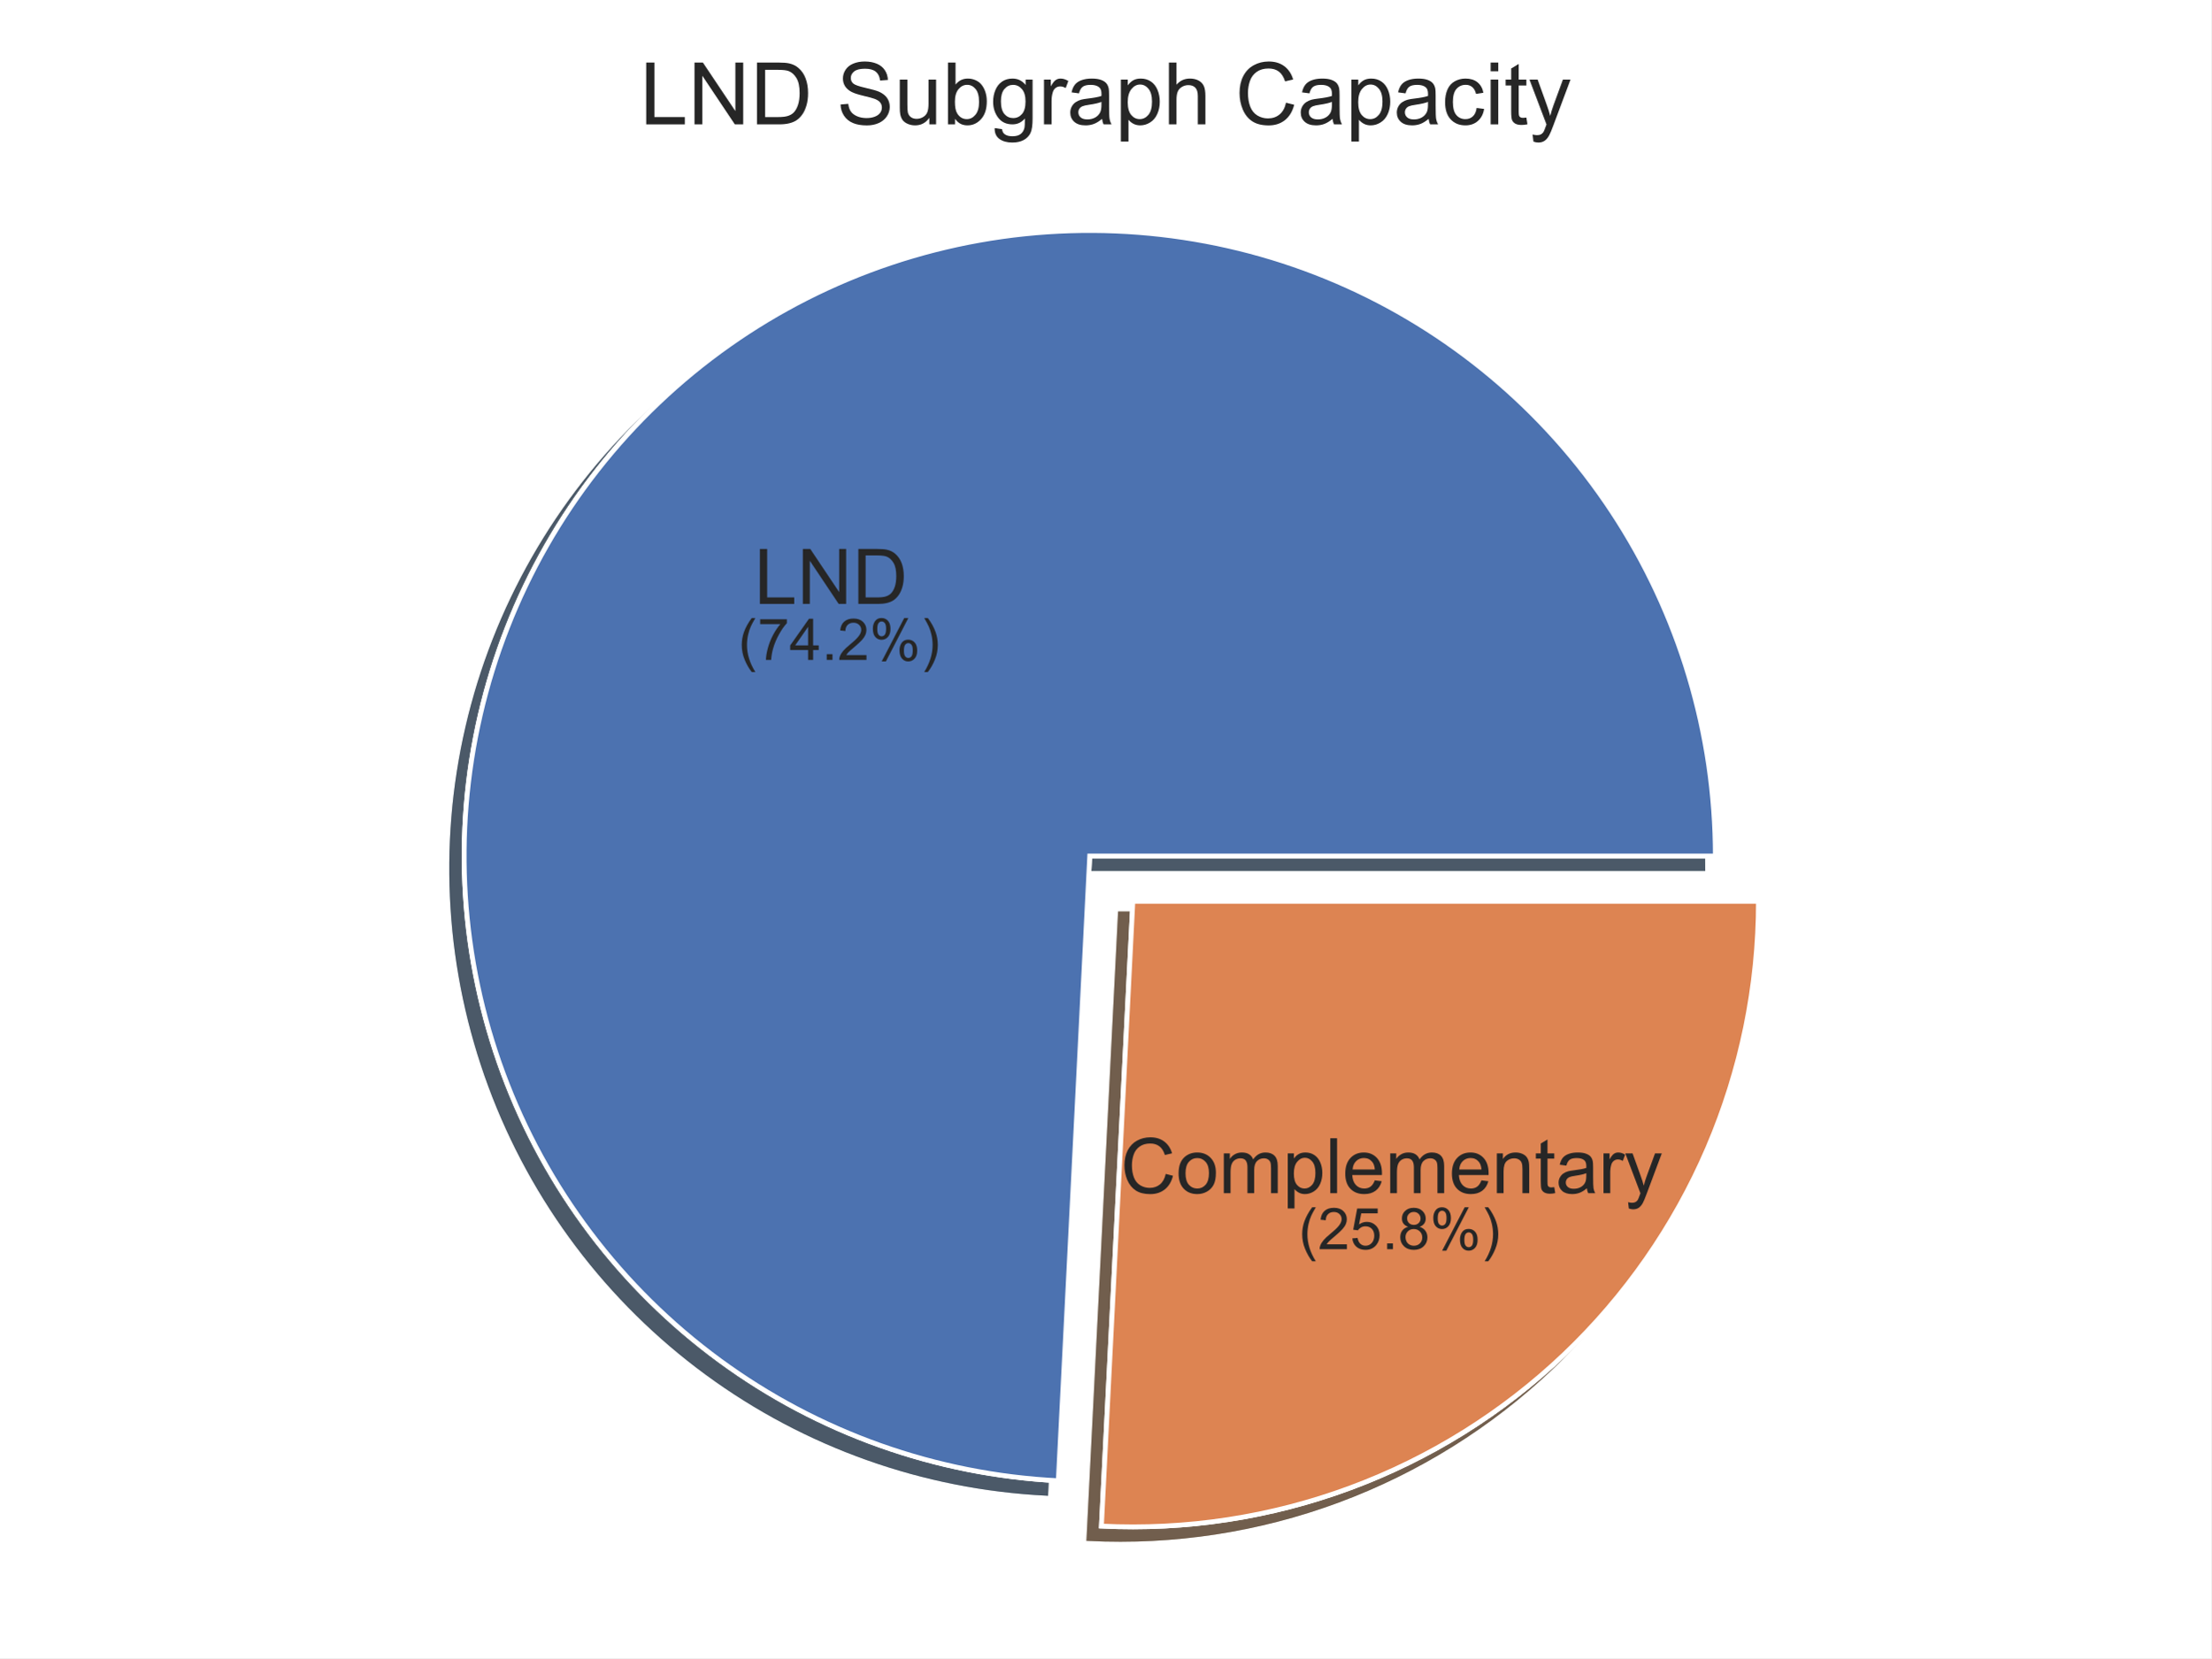
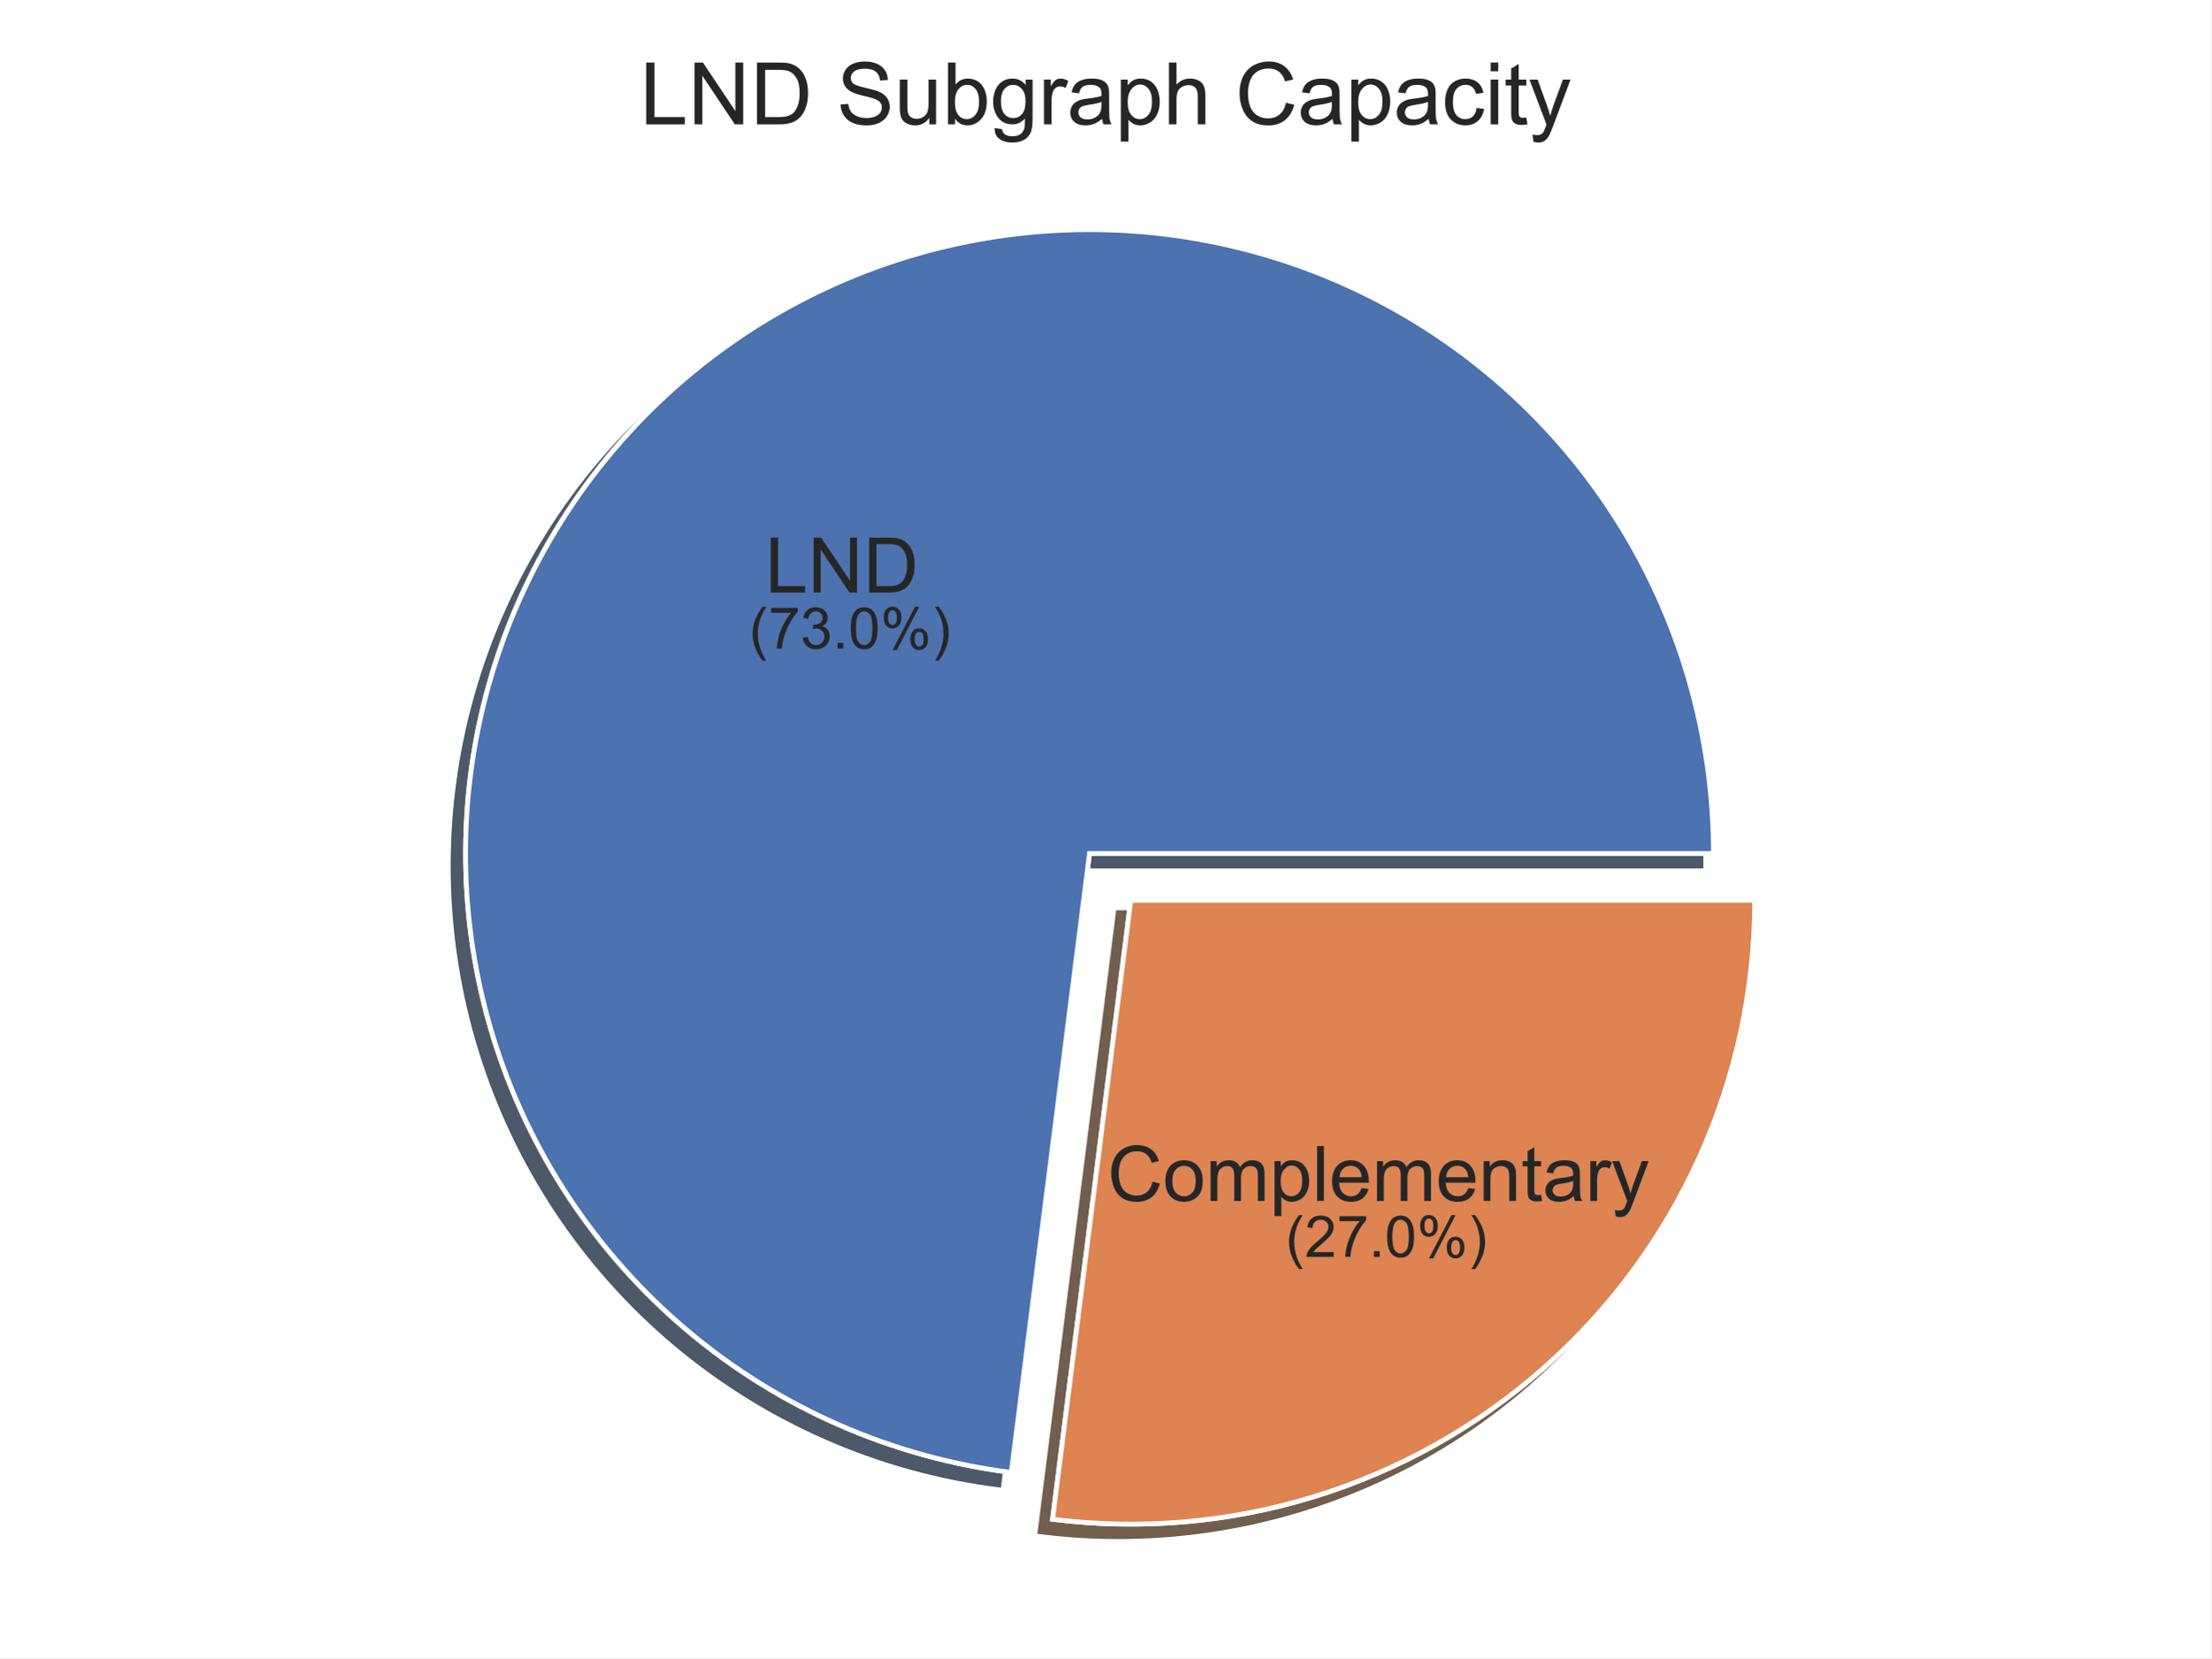
<svg xmlns="http://www.w3.org/2000/svg" xmlns:xlink="http://www.w3.org/1999/xlink" height="345.6pt" version="1.1" viewBox="0 0 460.8 345.6" width="460.8pt">
  <defs>
    <style type="text/css">
*{stroke-linecap:butt;stroke-linejoin:round;white-space:pre;}
  </style>
  </defs>
  <g id="figure_1">
    <g id="patch_1">
      <path d="M 0 345.6  L 460.8 345.6  L 460.8 0  L 0 0  z " style="fill:#ffffff;" />
    </g>
    <g id="axes_1">
      <g id="matplotlib.axis_1" />
      <g id="matplotlib.axis_2" />
      <g id="patch_2">
-         <path d="M 354.874 181.029  C 354.874 155.525 347.39 130.573 333.354 109.278  C 319.318 87.983 299.338 71.268 275.899 61.212  C 252.461 51.157 226.579 48.197 201.475 52.7  C 176.372 57.203 153.133 68.975 134.651 86.551  C 116.169 104.126 103.244 126.744 97.485 151.59  C 91.726 176.436 93.383 202.433 102.248 226.347  C 111.113 250.262 126.803 271.057 147.366 286.145  C 167.928 301.233 192.473 309.961 217.945 311.243  L 224.496 181.029  L 354.874 181.029  z " style="fill:#002235;opacity:0.5;stroke:#002235;stroke-linejoin:miter;" />
+         <path d="M 354.487 180.497  C 354.487 155.477 347.266 130.981 333.694 109.962  C 320.122 88.943 300.768 72.281 277.965 61.985  C 255.162 51.689 229.864 48.19 205.122 51.91  C 180.38 55.629 157.23 66.412 138.462 82.958  C 119.694 99.504 106.095 121.121 99.303 145.201  C 92.512 169.282 92.813 194.818 100.17 218.732  C 107.527 242.646 121.632 263.936 140.784 280.035  C 159.936 296.135 183.334 306.369 208.157 309.505  L 224.454 180.497  L 354.487 180.497  z " style="fill:#002235;opacity:0.5;stroke:#002235;stroke-linejoin:miter;" />
      </g>
      <g id="patch_3">
-         <path d="M 226.93 320.691  C 244.58 321.578 262.228 318.868 278.799 312.726  C 295.369 306.583 310.519 297.134 323.326 284.956  C 336.132 272.778 346.33 258.122 353.298 241.88  C 360.265 225.639 363.858 208.15 363.858 190.477  L 233.481 190.477  L 226.93 320.691  z " style="fill:#432b02;opacity:0.5;stroke:#432b02;stroke-linejoin:miter;" />
+         <path d="M 216.756 319.259  C 235.062 321.572 253.653 319.961 271.289 314.536  C 288.925 309.11 305.205 299.993 319.046 287.791  C 332.887 275.588 343.973 260.579 351.566 243.762  C 359.159 226.945 363.087 208.703 363.087 190.251  L 233.054 190.251  L 216.756 319.259  z " style="fill:#432b02;opacity:0.5;stroke:#432b02;stroke-linejoin:miter;" />
      </g>
      <g id="patch_4">
-         <path d="M 354.874 181.029  C 354.874 155.525 347.39 130.573 333.354 109.278  C 319.318 87.983 299.338 71.268 275.899 61.212  C 252.461 51.157 226.579 48.197 201.475 52.7  C 176.372 57.203 153.133 68.975 134.651 86.551  C 116.169 104.126 103.244 126.744 97.485 151.59  C 91.726 176.436 93.383 202.433 102.248 226.347  C 111.113 250.262 126.803 271.057 147.366 286.145  C 167.928 301.233 192.473 309.961 217.945 311.243  L 224.496 181.029  L 354.874 181.029  z " style="fill:#172235;opacity:0.5;stroke:#172235;stroke-linejoin:miter;" />
+         <path d="M 354.487 180.497  C 354.487 155.477 347.266 130.981 333.694 109.962  C 320.122 88.943 300.768 72.281 277.965 61.985  C 255.162 51.689 229.864 48.19 205.122 51.91  C 180.38 55.629 157.23 66.412 138.462 82.958  C 119.694 99.504 106.095 121.121 99.303 145.201  C 92.512 169.282 92.813 194.818 100.17 218.732  C 107.527 242.646 121.632 263.936 140.784 280.035  C 159.936 296.135 183.334 306.369 208.157 309.505  L 224.454 180.497  L 354.487 180.497  z " style="fill:#172235;opacity:0.5;stroke:#172235;stroke-linejoin:miter;" />
      </g>
      <g id="patch_5">
-         <path d="M 226.93 320.691  C 244.58 321.578 262.228 318.868 278.799 312.726  C 295.369 306.583 310.519 297.134 323.326 284.956  C 336.132 272.778 346.33 258.122 353.298 241.88  C 360.265 225.639 363.858 208.15 363.858 190.477  L 233.481 190.477  L 226.93 320.691  z " style="fill:#422819;opacity:0.5;stroke:#422819;stroke-linejoin:miter;" />
+         <path d="M 216.756 319.259  C 235.062 321.572 253.653 319.961 271.289 314.536  C 288.925 309.11 305.205 299.993 319.046 287.791  C 332.887 275.588 343.973 260.579 351.566 243.762  C 359.159 226.945 363.087 208.703 363.087 190.251  L 233.054 190.251  L 216.756 319.259  z " style="fill:#422819;opacity:0.5;stroke:#422819;stroke-linejoin:miter;" />
      </g>
      <g id="patch_6">
-         <path d="M 357.482 178.422  C 357.482 152.917 349.998 127.965 335.962 106.67  C 321.926 85.376 301.945 68.66 278.507 58.605  C 255.068 48.549 229.187 45.589 204.083 50.092  C 178.979 54.596 155.74 66.368 137.258 83.943  C 118.777 101.518 105.852 124.137 100.093 148.982  C 94.334 173.828 95.99 199.826 104.855 223.74  C 113.72 247.654 129.411 268.449 149.973 283.537  C 170.536 298.626 195.081 307.354 220.553 308.635  L 227.104 178.422  L 357.482 178.422  z " style="fill:#0173b2;stroke:#ffffff;stroke-linejoin:miter;" />
+         <path d="M 357.088 177.897  C 357.088 152.877 349.867 128.381 336.295 107.361  C 322.723 86.342 303.369 69.68 280.566 59.384  C 257.762 49.088 232.465 45.589 207.723 49.309  C 182.981 53.029 159.83 63.812 141.063 80.358  C 122.295 96.904 108.696 118.52 101.904 142.601  C 95.113 166.681 95.414 192.218 102.77 216.132  C 110.127 240.046 124.232 261.336 143.385 277.435  C 162.537 293.534 185.935 303.769 210.758 306.904  L 227.055 177.897  L 357.088 177.897  z " style="fill:#0173b2;stroke:#ffffff;stroke-linejoin:miter;" />
      </g>
      <g id="patch_7">
-         <path d="M 229.537 318.083  C 247.188 318.971 264.836 316.261 281.406 310.118  C 297.977 303.975 313.127 294.527 325.933 282.348  C 338.74 270.17 348.937 255.514 355.905 239.273  C 362.873 223.032 366.466 205.542 366.466 187.87  L 236.088 187.87  L 229.537 318.083  z " style="fill:#de8f05;stroke:#ffffff;stroke-linejoin:miter;" />
+         <path d="M 219.357 316.658  C 237.663 318.971 256.253 317.361 273.889 311.935  C 291.525 306.51 307.806 297.392 321.647 285.19  C 335.487 272.988 346.574 257.978 354.167 241.161  C 361.76 224.344 365.687 206.102 365.687 187.651  L 235.654 187.651  L 219.357 316.658  z " style="fill:#de8f05;stroke:#ffffff;stroke-linejoin:miter;" />
      </g>
      <g id="patch_8">
-         <path d="M 357.482 178.422  C 357.482 152.917 349.998 127.965 335.962 106.67  C 321.926 85.376 301.945 68.66 278.507 58.605  C 255.068 48.549 229.187 45.589 204.083 50.092  C 178.979 54.596 155.74 66.368 137.258 83.943  C 118.777 101.518 105.852 124.137 100.093 148.982  C 94.334 173.828 95.99 199.826 104.855 223.74  C 113.72 247.654 129.411 268.449 149.973 283.537  C 170.536 298.626 195.081 307.354 220.553 308.635  L 227.104 178.422  L 357.482 178.422  z " style="fill:#4c72b0;stroke:#ffffff;stroke-linejoin:miter;" />
+         <path d="M 357.088 177.897  C 357.088 152.877 349.867 128.381 336.295 107.361  C 322.723 86.342 303.369 69.68 280.566 59.384  C 257.762 49.088 232.465 45.589 207.723 49.309  C 182.981 53.029 159.83 63.812 141.063 80.358  C 122.295 96.904 108.696 118.52 101.904 142.601  C 95.113 166.681 95.414 192.218 102.77 216.132  C 110.127 240.046 124.232 261.336 143.385 277.435  C 162.537 293.534 185.935 303.769 210.758 306.904  L 227.055 177.897  L 357.088 177.897  z " style="fill:#4c72b0;stroke:#ffffff;stroke-linejoin:miter;" />
      </g>
      <g id="patch_9">
-         <path d="M 229.537 318.083  C 247.188 318.971 264.836 316.261 281.406 310.118  C 297.977 303.975 313.127 294.527 325.933 282.348  C 338.74 270.17 348.937 255.514 355.905 239.273  C 362.873 223.032 366.466 205.542 366.466 187.87  L 236.088 187.87  L 229.537 318.083  z " style="fill:#dd8452;stroke:#ffffff;stroke-linejoin:miter;" />
+         <path d="M 219.357 316.658  C 237.663 318.971 256.253 317.361 273.889 311.935  C 291.525 306.51 307.806 297.392 321.647 285.19  C 335.487 272.988 346.574 257.978 354.167 241.161  C 361.76 224.344 365.687 206.102 365.687 187.651  L 235.654 187.651  L 219.357 316.658  z " style="fill:#dd8452;stroke:#ffffff;stroke-linejoin:miter;" />
      </g>
      <g id="text_1">
        <defs>
          <path d="M 7.328 0  L 7.328 71.578  L 16.797 71.578  L 16.797 8.453  L 52.047 8.453  L 52.047 0  z " id="ArialMT-76" />
          <path d="M 7.625 0  L 7.625 71.578  L 17.328 71.578  L 54.938 15.375  L 54.938 71.578  L 64.016 71.578  L 64.016 0  L 54.297 0  L 16.703 56.25  L 16.703 0  z " id="ArialMT-78" />
          <path d="M 7.719 0  L 7.719 71.578  L 32.375 71.578  Q 40.719 71.578 45.125 70.562  Q 51.266 69.141 55.609 65.438  Q 61.281 60.641 64.078 53.188  Q 66.891 45.75 66.891 36.188  Q 66.891 28.031 64.984 21.734  Q 63.094 15.438 60.109 11.297  Q 57.125 7.172 53.578 4.797  Q 50.047 2.438 45.047 1.219  Q 40.047 0 33.547 0  z M 17.188 8.453  L 32.469 8.453  Q 39.547 8.453 43.578 9.766  Q 47.609 11.078 50 13.484  Q 53.375 16.844 55.25 22.531  Q 57.125 28.219 57.125 36.328  Q 57.125 47.562 53.438 53.594  Q 49.75 59.625 44.484 61.672  Q 40.672 63.141 32.234 63.141  L 17.188 63.141  z " id="ArialMT-68" />
        </defs>
-         <g style="fill:#262626;" transform="translate(157.1927 125.8708)scale(0.16 -0.16)">
+         <g style="fill:#262626;" transform="translate(159.4559 123.5095)scale(0.16 -0.16)">
          <use xlink:href="#ArialMT-76" />
          <use x="55.615" xlink:href="#ArialMT-78" />
          <use x="127.832" xlink:href="#ArialMT-68" />
        </g>
      </g>
      <g id="text_2">
        <defs>
          <path d="M 58.797 25.094  L 68.266 22.703  Q 65.281 11.031 57.547 4.906  Q 49.812 -1.219 38.625 -1.219  Q 27.047 -1.219 19.797 3.484  Q 12.547 8.203 8.766 17.141  Q 4.984 26.078 4.984 36.328  Q 4.984 47.516 9.25 55.828  Q 13.531 64.156 21.406 68.469  Q 29.297 72.797 38.766 72.797  Q 49.516 72.797 56.828 67.328  Q 64.156 61.859 67.047 51.953  L 57.719 49.75  Q 55.219 57.562 50.484 61.125  Q 45.75 64.703 38.578 64.703  Q 30.328 64.703 24.781 60.734  Q 19.234 56.781 16.984 50.109  Q 14.75 43.453 14.75 36.375  Q 14.75 27.25 17.406 20.438  Q 20.062 13.625 25.672 10.25  Q 31.297 6.891 37.844 6.891  Q 45.797 6.891 51.312 11.469  Q 56.844 16.062 58.797 25.094  z " id="ArialMT-67" />
          <path d="M 3.328 25.922  Q 3.328 40.328 11.328 47.266  Q 18.016 53.031 27.641 53.031  Q 38.328 53.031 45.109 46.016  Q 51.906 39.016 51.906 26.656  Q 51.906 16.656 48.906 10.906  Q 45.906 5.172 40.156 2  Q 34.422 -1.172 27.641 -1.172  Q 16.75 -1.172 10.031 5.812  Q 3.328 12.797 3.328 25.922  z M 12.359 25.922  Q 12.359 15.969 16.703 11.016  Q 21.047 6.062 27.641 6.062  Q 34.188 6.062 38.531 11.031  Q 42.875 16.016 42.875 26.219  Q 42.875 35.844 38.5 40.797  Q 34.125 45.75 27.641 45.75  Q 21.047 45.75 16.703 40.812  Q 12.359 35.891 12.359 25.922  z " id="ArialMT-111" />
          <path d="M 6.594 0  L 6.594 51.859  L 14.453 51.859  L 14.453 44.578  Q 16.891 48.391 20.938 50.703  Q 25 53.031 30.172 53.031  Q 35.938 53.031 39.625 50.641  Q 43.312 48.25 44.828 43.953  Q 50.984 53.031 60.844 53.031  Q 68.562 53.031 72.703 48.75  Q 76.859 44.484 76.859 35.594  L 76.859 0  L 68.109 0  L 68.109 32.672  Q 68.109 37.938 67.25 40.25  Q 66.406 42.578 64.156 43.984  Q 61.922 45.406 58.891 45.406  Q 53.422 45.406 49.797 41.766  Q 46.188 38.141 46.188 30.125  L 46.188 0  L 37.406 0  L 37.406 33.688  Q 37.406 39.547 35.25 42.469  Q 33.109 45.406 28.219 45.406  Q 24.516 45.406 21.359 43.453  Q 18.219 41.5 16.797 37.734  Q 15.375 33.984 15.375 26.906  L 15.375 0  z " id="ArialMT-109" />
          <path d="M 6.594 -19.875  L 6.594 51.859  L 14.594 51.859  L 14.594 45.125  Q 17.438 49.078 21 51.047  Q 24.562 53.031 29.641 53.031  Q 36.281 53.031 41.359 49.609  Q 46.438 46.188 49.016 39.953  Q 51.609 33.734 51.609 26.312  Q 51.609 18.359 48.75 11.984  Q 45.906 5.609 40.453 2.219  Q 35.016 -1.172 29 -1.172  Q 24.609 -1.172 21.109 0.688  Q 17.625 2.547 15.375 5.375  L 15.375 -19.875  z M 14.547 25.641  Q 14.547 15.625 18.594 10.844  Q 22.656 6.062 28.422 6.062  Q 34.281 6.062 38.453 11.016  Q 42.625 15.969 42.625 26.375  Q 42.625 36.281 38.547 41.203  Q 34.469 46.141 28.812 46.141  Q 23.188 46.141 18.859 40.891  Q 14.547 35.641 14.547 25.641  z " id="ArialMT-112" />
          <path d="M 6.391 0  L 6.391 71.578  L 15.188 71.578  L 15.188 0  z " id="ArialMT-108" />
          <path d="M 42.094 16.703  L 51.172 15.578  Q 49.031 7.625 43.219 3.219  Q 37.406 -1.172 28.375 -1.172  Q 17 -1.172 10.328 5.828  Q 3.656 12.844 3.656 25.484  Q 3.656 38.578 10.391 45.797  Q 17.141 53.031 27.875 53.031  Q 38.281 53.031 44.875 45.953  Q 51.469 38.875 51.469 26.031  Q 51.469 25.25 51.422 23.688  L 12.75 23.688  Q 13.234 15.141 17.578 10.594  Q 21.922 6.062 28.422 6.062  Q 33.25 6.062 36.672 8.594  Q 40.094 11.141 42.094 16.703  z M 13.234 30.906  L 42.188 30.906  Q 41.609 37.453 38.875 40.719  Q 34.672 45.797 27.984 45.797  Q 21.922 45.797 17.797 41.75  Q 13.672 37.703 13.234 30.906  z " id="ArialMT-101" />
          <path d="M 6.594 0  L 6.594 51.859  L 14.5 51.859  L 14.5 44.484  Q 20.219 53.031 31 53.031  Q 35.688 53.031 39.625 51.344  Q 43.562 49.656 45.516 46.922  Q 47.469 44.188 48.25 40.438  Q 48.734 37.984 48.734 31.891  L 48.734 0  L 39.938 0  L 39.938 31.547  Q 39.938 36.922 38.906 39.578  Q 37.891 42.234 35.281 43.812  Q 32.672 45.406 29.156 45.406  Q 23.531 45.406 19.453 41.844  Q 15.375 38.281 15.375 28.328  L 15.375 0  z " id="ArialMT-110" />
          <path d="M 25.781 7.859  L 27.047 0.094  Q 23.344 -0.688 20.406 -0.688  Q 15.625 -0.688 12.984 0.828  Q 10.359 2.344 9.281 4.812  Q 8.203 7.281 8.203 15.188  L 8.203 45.016  L 1.766 45.016  L 1.766 51.859  L 8.203 51.859  L 8.203 64.703  L 16.938 69.969  L 16.938 51.859  L 25.781 51.859  L 25.781 45.016  L 16.938 45.016  L 16.938 14.703  Q 16.938 10.938 17.406 9.859  Q 17.875 8.797 18.922 8.156  Q 19.969 7.516 21.922 7.516  Q 23.391 7.516 25.781 7.859  z " id="ArialMT-116" />
          <path d="M 40.438 6.391  Q 35.547 2.25 31.031 0.531  Q 26.516 -1.172 21.344 -1.172  Q 12.797 -1.172 8.203 3  Q 3.609 7.172 3.609 13.672  Q 3.609 17.484 5.344 20.625  Q 7.078 23.781 9.891 25.688  Q 12.703 27.594 16.219 28.562  Q 18.797 29.25 24.031 29.891  Q 34.672 31.156 39.703 32.906  Q 39.75 34.719 39.75 35.203  Q 39.75 40.578 37.25 42.781  Q 33.891 45.75 27.25 45.75  Q 21.047 45.75 18.094 43.578  Q 15.141 41.406 13.719 35.891  L 5.125 37.062  Q 6.297 42.578 8.984 45.969  Q 11.672 49.359 16.75 51.188  Q 21.828 53.031 28.516 53.031  Q 35.156 53.031 39.297 51.469  Q 43.453 49.906 45.406 47.531  Q 47.359 45.172 48.141 41.547  Q 48.578 39.312 48.578 33.453  L 48.578 21.734  Q 48.578 9.469 49.141 6.219  Q 49.703 2.984 51.375 0  L 42.188 0  Q 40.828 2.734 40.438 6.391  z M 39.703 26.031  Q 34.906 24.078 25.344 22.703  Q 19.922 21.922 17.672 20.938  Q 15.438 19.969 14.203 18.094  Q 12.984 16.219 12.984 13.922  Q 12.984 10.406 15.641 8.062  Q 18.312 5.719 23.438 5.719  Q 28.516 5.719 32.469 7.938  Q 36.422 10.156 38.281 14.016  Q 39.703 17 39.703 22.797  z " id="ArialMT-97" />
          <path d="M 6.5 0  L 6.5 51.859  L 14.406 51.859  L 14.406 44  Q 17.438 49.516 20 51.266  Q 22.562 53.031 25.641 53.031  Q 30.078 53.031 34.672 50.203  L 31.641 42.047  Q 28.422 43.953 25.203 43.953  Q 22.312 43.953 20.016 42.219  Q 17.719 40.484 16.75 37.406  Q 15.281 32.719 15.281 27.156  L 15.281 0  z " id="ArialMT-114" />
          <path d="M 6.203 -19.969  L 5.219 -11.719  Q 8.109 -12.5 10.25 -12.5  Q 13.188 -12.5 14.938 -11.516  Q 16.703 -10.547 17.828 -8.797  Q 18.656 -7.469 20.516 -2.25  Q 20.75 -1.516 21.297 -0.094  L 1.609 51.859  L 11.078 51.859  L 21.875 21.828  Q 23.969 16.109 25.641 9.812  Q 27.156 15.875 29.25 21.625  L 40.328 51.859  L 49.125 51.859  L 29.391 -0.875  Q 26.219 -9.422 24.469 -12.641  Q 22.125 -17 19.094 -19.016  Q 16.062 -21.047 11.859 -21.047  Q 9.328 -21.047 6.203 -19.969  z " id="ArialMT-121" />
        </defs>
-         <g style="fill:#262626;" transform="translate(233.534 248.697)scale(0.16 -0.16)">
+         <g style="fill:#262626;" transform="translate(230.7885 250.3142)scale(0.16 -0.16)">
          <use xlink:href="#ArialMT-67" />
          <use x="72.217" xlink:href="#ArialMT-111" />
          <use x="127.832" xlink:href="#ArialMT-109" />
          <use x="211.133" xlink:href="#ArialMT-112" />
          <use x="266.748" xlink:href="#ArialMT-108" />
          <use x="288.965" xlink:href="#ArialMT-101" />
          <use x="344.58" xlink:href="#ArialMT-109" />
          <use x="427.881" xlink:href="#ArialMT-101" />
          <use x="483.496" xlink:href="#ArialMT-110" />
          <use x="539.111" xlink:href="#ArialMT-116" />
          <use x="566.895" xlink:href="#ArialMT-97" />
          <use x="622.51" xlink:href="#ArialMT-114" />
          <use x="655.811" xlink:href="#ArialMT-121" />
        </g>
      </g>
      <g id="text_3">
-         <g style="fill:#262626;" transform="translate(173.1965 111.9864)scale(0.12 -0.12)" />
-         <g style="fill:#262626;" transform="translate(173.1965 124.6787)scale(0.12 -0.12)" />
+         <g style="fill:#262626;" transform="translate(175.4596 109.6251)scale(0.12 -0.12)" />
+         <g style="fill:#262626;" transform="translate(175.4596 122.3174)scale(0.12 -0.12)" />
        <defs>
          <path id="ArialMT-32" />
          <path d="M 23.391 -21.047  Q 16.109 -11.859 11.078 0.438  Q 6.062 12.75 6.062 25.922  Q 6.062 37.547 9.812 48.188  Q 14.203 60.547 23.391 72.797  L 29.688 72.797  Q 23.781 62.641 21.875 58.297  Q 18.891 51.562 17.188 44.234  Q 15.094 35.109 15.094 25.875  Q 15.094 2.391 29.688 -21.047  z " id="ArialMT-40" />
          <path d="M 4.734 62.203  L 4.734 70.656  L 51.078 70.656  L 51.078 63.812  Q 44.234 56.547 37.516 44.484  Q 30.812 32.422 27.156 19.672  Q 24.516 10.688 23.781 0  L 14.75 0  Q 14.891 8.453 18.062 20.406  Q 21.234 32.375 27.172 43.484  Q 33.109 54.594 39.797 62.203  z " id="ArialMT-55" />
-           <path d="M 32.328 0  L 32.328 17.141  L 1.266 17.141  L 1.266 25.203  L 33.938 71.578  L 41.109 71.578  L 41.109 25.203  L 50.781 25.203  L 50.781 17.141  L 41.109 17.141  L 41.109 0  z M 32.328 25.203  L 32.328 57.469  L 9.906 25.203  z " id="ArialMT-52" />
+           <path d="M 4.203 18.891  L 12.984 20.062  Q 14.5 12.594 18.141 9.297  Q 21.781 6 27 6  Q 33.203 6 37.469 10.297  Q 41.75 14.594 41.75 20.953  Q 41.75 27 37.797 30.922  Q 33.844 34.859 27.734 34.859  Q 25.25 34.859 21.531 33.891  L 22.516 41.609  Q 23.391 41.5 23.922 41.5  Q 29.547 41.5 34.031 44.422  Q 38.531 47.359 38.531 53.469  Q 38.531 58.297 35.25 61.469  Q 31.984 64.656 26.812 64.656  Q 21.688 64.656 18.266 61.422  Q 14.844 58.203 13.875 51.766  L 5.078 53.328  Q 6.688 62.156 12.391 67.016  Q 18.109 71.875 26.609 71.875  Q 32.469 71.875 37.391 69.359  Q 42.328 66.844 44.938 62.5  Q 47.562 58.156 47.562 53.266  Q 47.562 48.641 45.062 44.828  Q 42.578 41.016 37.703 38.766  Q 44.047 37.312 47.562 32.688  Q 51.078 28.078 51.078 21.141  Q 51.078 11.766 44.234 5.25  Q 37.406 -1.266 26.953 -1.266  Q 17.531 -1.266 11.297 4.344  Q 5.078 9.969 4.203 18.891  z " id="ArialMT-51" />
          <path d="M 9.078 0  L 9.078 10.016  L 19.094 10.016  L 19.094 0  z " id="ArialMT-46" />
-           <path d="M 50.344 8.453  L 50.344 0  L 3.031 0  Q 2.938 3.172 4.047 6.109  Q 5.859 10.938 9.828 15.625  Q 13.812 20.312 21.344 26.469  Q 33.016 36.031 37.109 41.625  Q 41.219 47.219 41.219 52.203  Q 41.219 57.422 37.469 61  Q 33.734 64.594 27.734 64.594  Q 21.391 64.594 17.578 60.781  Q 13.766 56.984 13.719 50.25  L 4.688 51.172  Q 5.609 61.281 11.656 66.578  Q 17.719 71.875 27.938 71.875  Q 38.234 71.875 44.234 66.156  Q 50.25 60.453 50.25 52  Q 50.25 47.703 48.484 43.547  Q 46.734 39.406 42.656 34.812  Q 38.578 30.219 29.109 22.219  Q 21.188 15.578 18.938 13.203  Q 16.703 10.844 15.234 8.453  z " id="ArialMT-50" />
+           <path d="M 4.156 35.297  Q 4.156 48 6.766 55.734  Q 9.375 63.484 14.516 67.672  Q 19.672 71.875 27.484 71.875  Q 33.25 71.875 37.594 69.547  Q 41.938 67.234 44.766 62.859  Q 47.609 58.5 49.219 52.219  Q 50.828 45.953 50.828 35.297  Q 50.828 22.703 48.234 14.969  Q 45.656 7.234 40.5 3  Q 35.359 -1.219 27.484 -1.219  Q 17.141 -1.219 11.234 6.203  Q 4.156 15.141 4.156 35.297  z M 13.188 35.297  Q 13.188 17.672 17.312 11.828  Q 21.438 6 27.484 6  Q 33.547 6 37.672 11.859  Q 41.797 17.719 41.797 35.297  Q 41.797 52.984 37.672 58.781  Q 33.547 64.594 27.391 64.594  Q 21.344 64.594 17.719 59.469  Q 13.188 52.938 13.188 35.297  z " id="ArialMT-48" />
          <path d="M 5.812 54.391  Q 5.812 62.062 9.672 67.422  Q 13.531 72.797 20.844 72.797  Q 27.594 72.797 32 67.984  Q 36.422 63.188 36.422 53.859  Q 36.422 44.781 31.953 39.875  Q 27.484 34.969 20.953 34.969  Q 14.453 34.969 10.125 39.797  Q 5.812 44.625 5.812 54.391  z M 21.094 66.75  Q 17.828 66.75 15.656 63.906  Q 13.484 61.078 13.484 53.516  Q 13.484 46.625 15.672 43.812  Q 17.875 41.016 21.094 41.016  Q 24.422 41.016 26.594 43.844  Q 28.766 46.688 28.766 54.203  Q 28.766 61.141 26.562 63.938  Q 24.359 66.75 21.094 66.75  z M 21.141 -2.641  L 60.297 72.797  L 67.438 72.797  L 28.422 -2.641  z M 52.094 16.797  Q 52.094 24.516 55.953 29.859  Q 59.812 35.203 67.188 35.203  Q 73.922 35.203 78.344 30.391  Q 82.766 25.594 82.766 16.266  Q 82.766 7.172 78.297 2.266  Q 73.828 -2.641 67.234 -2.641  Q 60.75 -2.641 56.422 2.219  Q 52.094 7.078 52.094 16.797  z M 67.438 29.156  Q 64.109 29.156 61.938 26.312  Q 59.766 23.484 59.766 15.922  Q 59.766 9.078 61.953 6.25  Q 64.156 3.422 67.391 3.422  Q 70.75 3.422 72.922 6.25  Q 75.094 9.078 75.094 16.609  Q 75.094 23.531 72.891 26.344  Q 70.703 29.156 67.438 29.156  z " id="ArialMT-37" />
          <path d="M 12.359 -21.047  L 6.062 -21.047  Q 20.656 2.391 20.656 25.875  Q 20.656 35.062 18.562 44.094  Q 16.891 51.422 13.922 58.156  Q 12.016 62.547 6.062 72.797  L 12.359 72.797  Q 21.531 60.547 25.922 48.188  Q 29.688 37.547 29.688 25.922  Q 29.688 12.75 24.625 0.438  Q 19.578 -11.859 12.359 -21.047  z " id="ArialMT-41" />
        </defs>
-         <g style="fill:#262626;" transform="translate(150.5221 137.5464)scale(0.12 -0.12)">
+         <g style="fill:#262626;" transform="translate(152.7853 135.1851)scale(0.12 -0.12)">
          <use xlink:href="#ArialMT-32" />
          <use x="27.783" xlink:href="#ArialMT-40" />
          <use x="61.084" xlink:href="#ArialMT-55" />
-           <use x="116.699" xlink:href="#ArialMT-52" />
+           <use x="116.699" xlink:href="#ArialMT-51" />
          <use x="172.314" xlink:href="#ArialMT-46" />
-           <use x="200.098" xlink:href="#ArialMT-50" />
+           <use x="200.098" xlink:href="#ArialMT-48" />
          <use x="255.713" xlink:href="#ArialMT-37" />
          <use x="344.629" xlink:href="#ArialMT-41" />
        </g>
      </g>
      <g id="text_4">
-         <g style="fill:#262626;" transform="translate(289.9952 234.8089)scale(0.12 -0.12)" />
-         <g style="fill:#262626;" transform="translate(289.9952 247.5011)scale(0.12 -0.12)" />
+         <g style="fill:#262626;" transform="translate(287.2497 236.426)scale(0.12 -0.12)" />
+         <g style="fill:#262626;" transform="translate(287.2497 249.1183)scale(0.12 -0.12)" />
        <defs>
-           <path d="M 4.156 18.75  L 13.375 19.531  Q 14.406 12.797 18.141 9.391  Q 21.875 6 27.156 6  Q 33.5 6 37.891 10.781  Q 42.281 15.578 42.281 23.484  Q 42.281 31 38.062 35.344  Q 33.844 39.703 27 39.703  Q 22.75 39.703 19.328 37.766  Q 15.922 35.844 13.969 32.766  L 5.719 33.844  L 12.641 70.609  L 48.25 70.609  L 48.25 62.203  L 19.672 62.203  L 15.828 42.969  Q 22.266 47.469 29.344 47.469  Q 38.719 47.469 45.156 40.969  Q 51.609 34.469 51.609 24.266  Q 51.609 14.547 45.953 7.469  Q 39.062 -1.219 27.156 -1.219  Q 17.391 -1.219 11.203 4.25  Q 5.031 9.719 4.156 18.75  z " id="ArialMT-53" />
-           <path d="M 17.672 38.812  Q 12.203 40.828 9.562 44.531  Q 6.938 48.25 6.938 53.422  Q 6.938 61.234 12.547 66.547  Q 18.172 71.875 27.484 71.875  Q 36.859 71.875 42.578 66.422  Q 48.297 60.984 48.297 53.172  Q 48.297 48.188 45.672 44.5  Q 43.062 40.828 37.75 38.812  Q 44.344 36.672 47.781 31.875  Q 51.219 27.094 51.219 20.453  Q 51.219 11.281 44.719 5.031  Q 38.234 -1.219 27.641 -1.219  Q 17.047 -1.219 10.547 5.047  Q 4.047 11.328 4.047 20.703  Q 4.047 27.688 7.594 32.391  Q 11.141 37.109 17.672 38.812  z M 15.922 53.719  Q 15.922 48.641 19.188 45.406  Q 22.469 42.188 27.688 42.188  Q 32.766 42.188 36.016 45.375  Q 39.266 48.578 39.266 53.219  Q 39.266 58.062 35.906 61.359  Q 32.562 64.656 27.594 64.656  Q 22.562 64.656 19.234 61.422  Q 15.922 58.203 15.922 53.719  z M 13.094 20.656  Q 13.094 16.891 14.875 13.375  Q 16.656 9.859 20.172 7.922  Q 23.688 6 27.734 6  Q 34.031 6 38.125 10.047  Q 42.234 14.109 42.234 20.359  Q 42.234 26.703 38.016 30.859  Q 33.797 35.016 27.438 35.016  Q 21.234 35.016 17.156 30.906  Q 13.094 26.812 13.094 20.656  z " id="ArialMT-56" />
+           <path d="M 50.344 8.453  L 50.344 0  L 3.031 0  Q 2.938 3.172 4.047 6.109  Q 5.859 10.938 9.828 15.625  Q 13.812 20.312 21.344 26.469  Q 33.016 36.031 37.109 41.625  Q 41.219 47.219 41.219 52.203  Q 41.219 57.422 37.469 61  Q 33.734 64.594 27.734 64.594  Q 21.391 64.594 17.578 60.781  Q 13.766 56.984 13.719 50.25  L 4.688 51.172  Q 5.609 61.281 11.656 66.578  Q 17.719 71.875 27.938 71.875  Q 38.234 71.875 44.234 66.156  Q 50.25 60.453 50.25 52  Q 50.25 47.703 48.484 43.547  Q 46.734 39.406 42.656 34.812  Q 38.578 30.219 29.109 22.219  Q 21.188 15.578 18.938 13.203  Q 16.703 10.844 15.234 8.453  z " id="ArialMT-50" />
        </defs>
-         <g style="fill:#262626;" transform="translate(267.3209 260.3689)scale(0.12 -0.12)">
+         <g style="fill:#262626;" transform="translate(264.5754 261.986)scale(0.12 -0.12)">
          <use xlink:href="#ArialMT-32" />
          <use x="27.783" xlink:href="#ArialMT-40" />
          <use x="61.084" xlink:href="#ArialMT-50" />
-           <use x="116.699" xlink:href="#ArialMT-53" />
+           <use x="116.699" xlink:href="#ArialMT-55" />
          <use x="172.314" xlink:href="#ArialMT-46" />
-           <use x="200.098" xlink:href="#ArialMT-56" />
+           <use x="200.098" xlink:href="#ArialMT-48" />
          <use x="255.713" xlink:href="#ArialMT-37" />
          <use x="344.629" xlink:href="#ArialMT-41" />
        </g>
      </g>
      <g id="text_5">
        <defs>
          <path d="M 4.5 23  L 13.422 23.781  Q 14.062 18.406 16.375 14.969  Q 18.703 11.531 23.578 9.406  Q 28.469 7.281 34.578 7.281  Q 39.984 7.281 44.141 8.891  Q 48.297 10.5 50.312 13.297  Q 52.344 16.109 52.344 19.438  Q 52.344 22.797 50.391 25.312  Q 48.438 27.828 43.953 29.547  Q 41.062 30.672 31.203 33.031  Q 21.344 35.406 17.391 37.5  Q 12.25 40.188 9.734 44.156  Q 7.234 48.141 7.234 53.078  Q 7.234 58.5 10.297 63.203  Q 13.375 67.922 19.281 70.359  Q 25.203 72.797 32.422 72.797  Q 40.375 72.797 46.453 70.234  Q 52.547 67.672 55.812 62.688  Q 59.078 57.719 59.328 51.422  L 50.25 50.734  Q 49.516 57.516 45.281 60.984  Q 41.062 64.453 32.812 64.453  Q 24.219 64.453 20.281 61.297  Q 16.359 58.156 16.359 53.719  Q 16.359 49.859 19.141 47.359  Q 21.875 44.875 33.422 42.266  Q 44.969 39.656 49.266 37.703  Q 55.516 34.812 58.484 30.391  Q 61.469 25.984 61.469 20.219  Q 61.469 14.5 58.203 9.438  Q 54.938 4.391 48.797 1.578  Q 42.672 -1.219 35.016 -1.219  Q 25.297 -1.219 18.719 1.609  Q 12.156 4.438 8.422 10.125  Q 4.688 15.828 4.5 23  z " id="ArialMT-83" />
          <path d="M 40.578 0  L 40.578 7.625  Q 34.516 -1.172 24.125 -1.172  Q 19.531 -1.172 15.547 0.578  Q 11.578 2.344 9.641 5  Q 7.719 7.672 6.938 11.531  Q 6.391 14.109 6.391 19.734  L 6.391 51.859  L 15.188 51.859  L 15.188 23.094  Q 15.188 16.219 15.719 13.812  Q 16.547 10.359 19.234 8.375  Q 21.922 6.391 25.875 6.391  Q 29.828 6.391 33.297 8.422  Q 36.766 10.453 38.203 13.938  Q 39.656 17.438 39.656 24.078  L 39.656 51.859  L 48.438 51.859  L 48.438 0  z " id="ArialMT-117" />
          <path d="M 14.703 0  L 6.547 0  L 6.547 71.578  L 15.328 71.578  L 15.328 46.047  Q 20.906 53.031 29.547 53.031  Q 34.328 53.031 38.594 51.094  Q 42.875 49.172 45.625 45.672  Q 48.391 42.188 49.953 37.25  Q 51.516 32.328 51.516 26.703  Q 51.516 13.375 44.922 6.094  Q 38.328 -1.172 29.109 -1.172  Q 19.922 -1.172 14.703 6.5  z M 14.594 26.312  Q 14.594 17 17.141 12.844  Q 21.297 6.062 28.375 6.062  Q 34.125 6.062 38.328 11.062  Q 42.531 16.062 42.531 25.984  Q 42.531 36.141 38.5 40.969  Q 34.469 45.797 28.766 45.797  Q 23 45.797 18.797 40.797  Q 14.594 35.797 14.594 26.312  z " id="ArialMT-98" />
          <path d="M 4.984 -4.297  L 13.531 -5.562  Q 14.062 -9.516 16.5 -11.328  Q 19.781 -13.766 25.438 -13.766  Q 31.547 -13.766 34.859 -11.328  Q 38.188 -8.891 39.359 -4.5  Q 40.047 -1.812 39.984 6.781  Q 34.234 0 25.641 0  Q 14.938 0 9.078 7.719  Q 3.219 15.438 3.219 26.219  Q 3.219 33.641 5.906 39.906  Q 8.594 46.188 13.688 49.609  Q 18.797 53.031 25.688 53.031  Q 34.859 53.031 40.828 45.609  L 40.828 51.859  L 48.922 51.859  L 48.922 7.031  Q 48.922 -5.078 46.453 -10.125  Q 44 -15.188 38.641 -18.109  Q 33.297 -21.047 25.484 -21.047  Q 16.219 -21.047 10.5 -16.875  Q 4.781 -12.703 4.984 -4.297  z M 12.25 26.859  Q 12.25 16.656 16.297 11.969  Q 20.359 7.281 26.469 7.281  Q 32.516 7.281 36.609 11.938  Q 40.719 16.609 40.719 26.562  Q 40.719 36.078 36.5 40.906  Q 32.281 45.75 26.312 45.75  Q 20.453 45.75 16.344 40.984  Q 12.25 36.234 12.25 26.859  z " id="ArialMT-103" />
          <path d="M 6.594 0  L 6.594 71.578  L 15.375 71.578  L 15.375 45.906  Q 21.531 53.031 30.906 53.031  Q 36.672 53.031 40.922 50.75  Q 45.172 48.484 47 44.484  Q 48.828 40.484 48.828 32.859  L 48.828 0  L 40.047 0  L 40.047 32.859  Q 40.047 39.453 37.188 42.453  Q 34.328 45.453 29.109 45.453  Q 25.203 45.453 21.75 43.422  Q 18.312 41.406 16.844 37.938  Q 15.375 34.469 15.375 28.375  L 15.375 0  z " id="ArialMT-104" />
          <path d="M 40.438 19  L 49.078 17.875  Q 47.656 8.938 41.812 3.875  Q 35.984 -1.172 27.484 -1.172  Q 16.844 -1.172 10.375 5.781  Q 3.906 12.75 3.906 25.734  Q 3.906 34.125 6.688 40.422  Q 9.469 46.734 15.156 49.875  Q 20.844 53.031 27.547 53.031  Q 35.984 53.031 41.359 48.75  Q 46.734 44.484 48.25 36.625  L 39.703 35.297  Q 38.484 40.531 35.375 43.156  Q 32.281 45.797 27.875 45.797  Q 21.234 45.797 17.078 41.031  Q 12.938 36.281 12.938 25.984  Q 12.938 15.531 16.938 10.797  Q 20.953 6.062 27.391 6.062  Q 32.562 6.062 36.031 9.234  Q 39.5 12.406 40.438 19  z " id="ArialMT-99" />
          <path d="M 6.641 61.469  L 6.641 71.578  L 15.438 71.578  L 15.438 61.469  z M 6.641 0  L 6.641 51.859  L 15.438 51.859  L 15.438 0  z " id="ArialMT-105" />
        </defs>
        <g style="fill:#262626;" transform="translate(133.3519 25.92)scale(0.18 -0.18)">
          <use xlink:href="#ArialMT-76" />
          <use x="55.615" xlink:href="#ArialMT-78" />
          <use x="127.832" xlink:href="#ArialMT-68" />
          <use x="200.049" xlink:href="#ArialMT-32" />
          <use x="227.832" xlink:href="#ArialMT-83" />
          <use x="294.531" xlink:href="#ArialMT-117" />
          <use x="350.146" xlink:href="#ArialMT-98" />
          <use x="405.762" xlink:href="#ArialMT-103" />
          <use x="461.377" xlink:href="#ArialMT-114" />
          <use x="494.678" xlink:href="#ArialMT-97" />
          <use x="550.293" xlink:href="#ArialMT-112" />
          <use x="605.908" xlink:href="#ArialMT-104" />
          <use x="661.523" xlink:href="#ArialMT-32" />
          <use x="689.307" xlink:href="#ArialMT-67" />
          <use x="761.523" xlink:href="#ArialMT-97" />
          <use x="817.139" xlink:href="#ArialMT-112" />
          <use x="872.754" xlink:href="#ArialMT-97" />
          <use x="928.369" xlink:href="#ArialMT-99" />
          <use x="978.369" xlink:href="#ArialMT-105" />
          <use x="1000.586" xlink:href="#ArialMT-116" />
          <use x="1028.369" xlink:href="#ArialMT-121" />
        </g>
      </g>
    </g>
  </g>
</svg>
